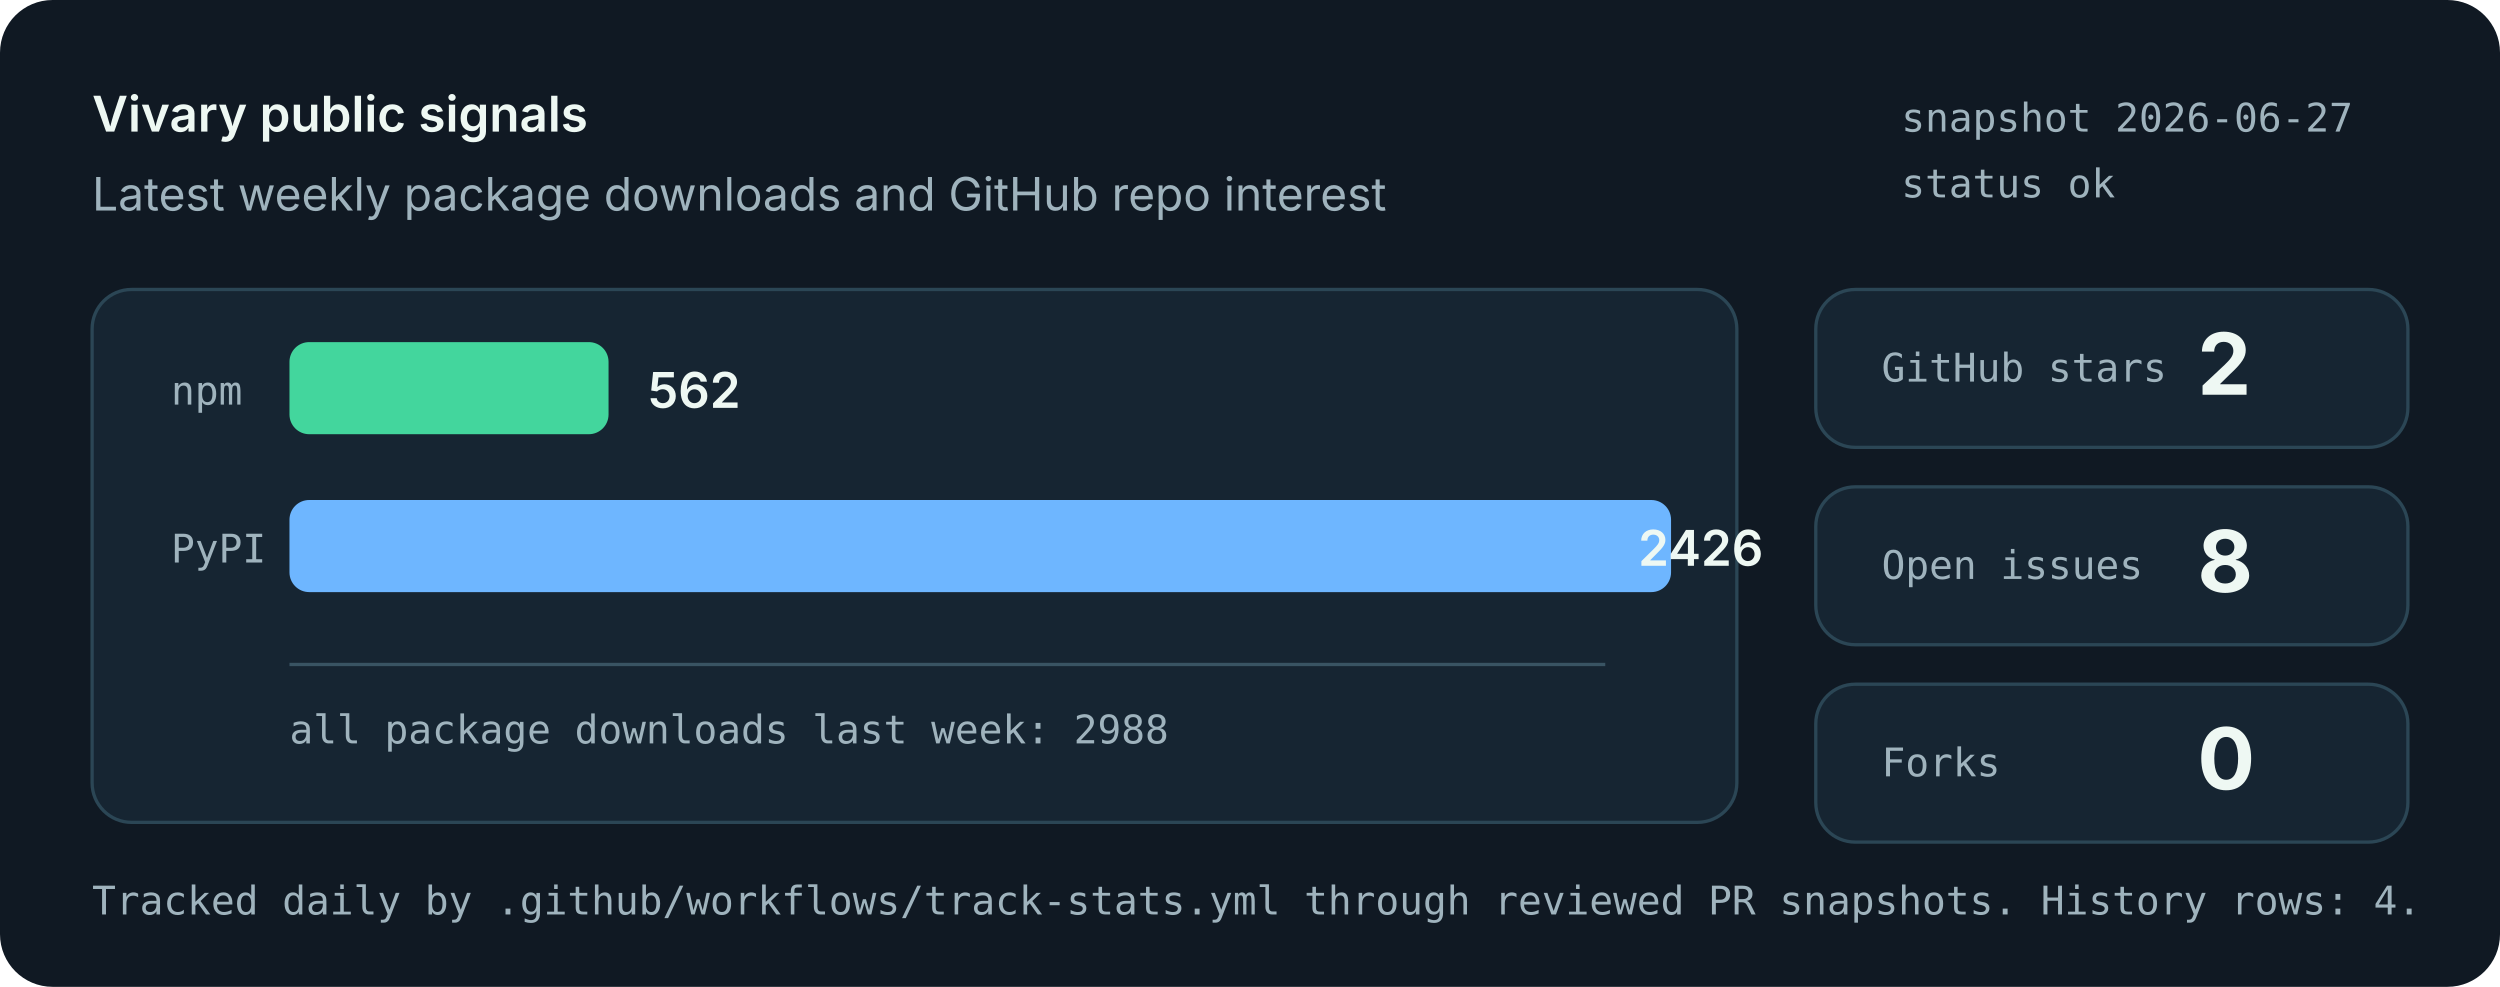
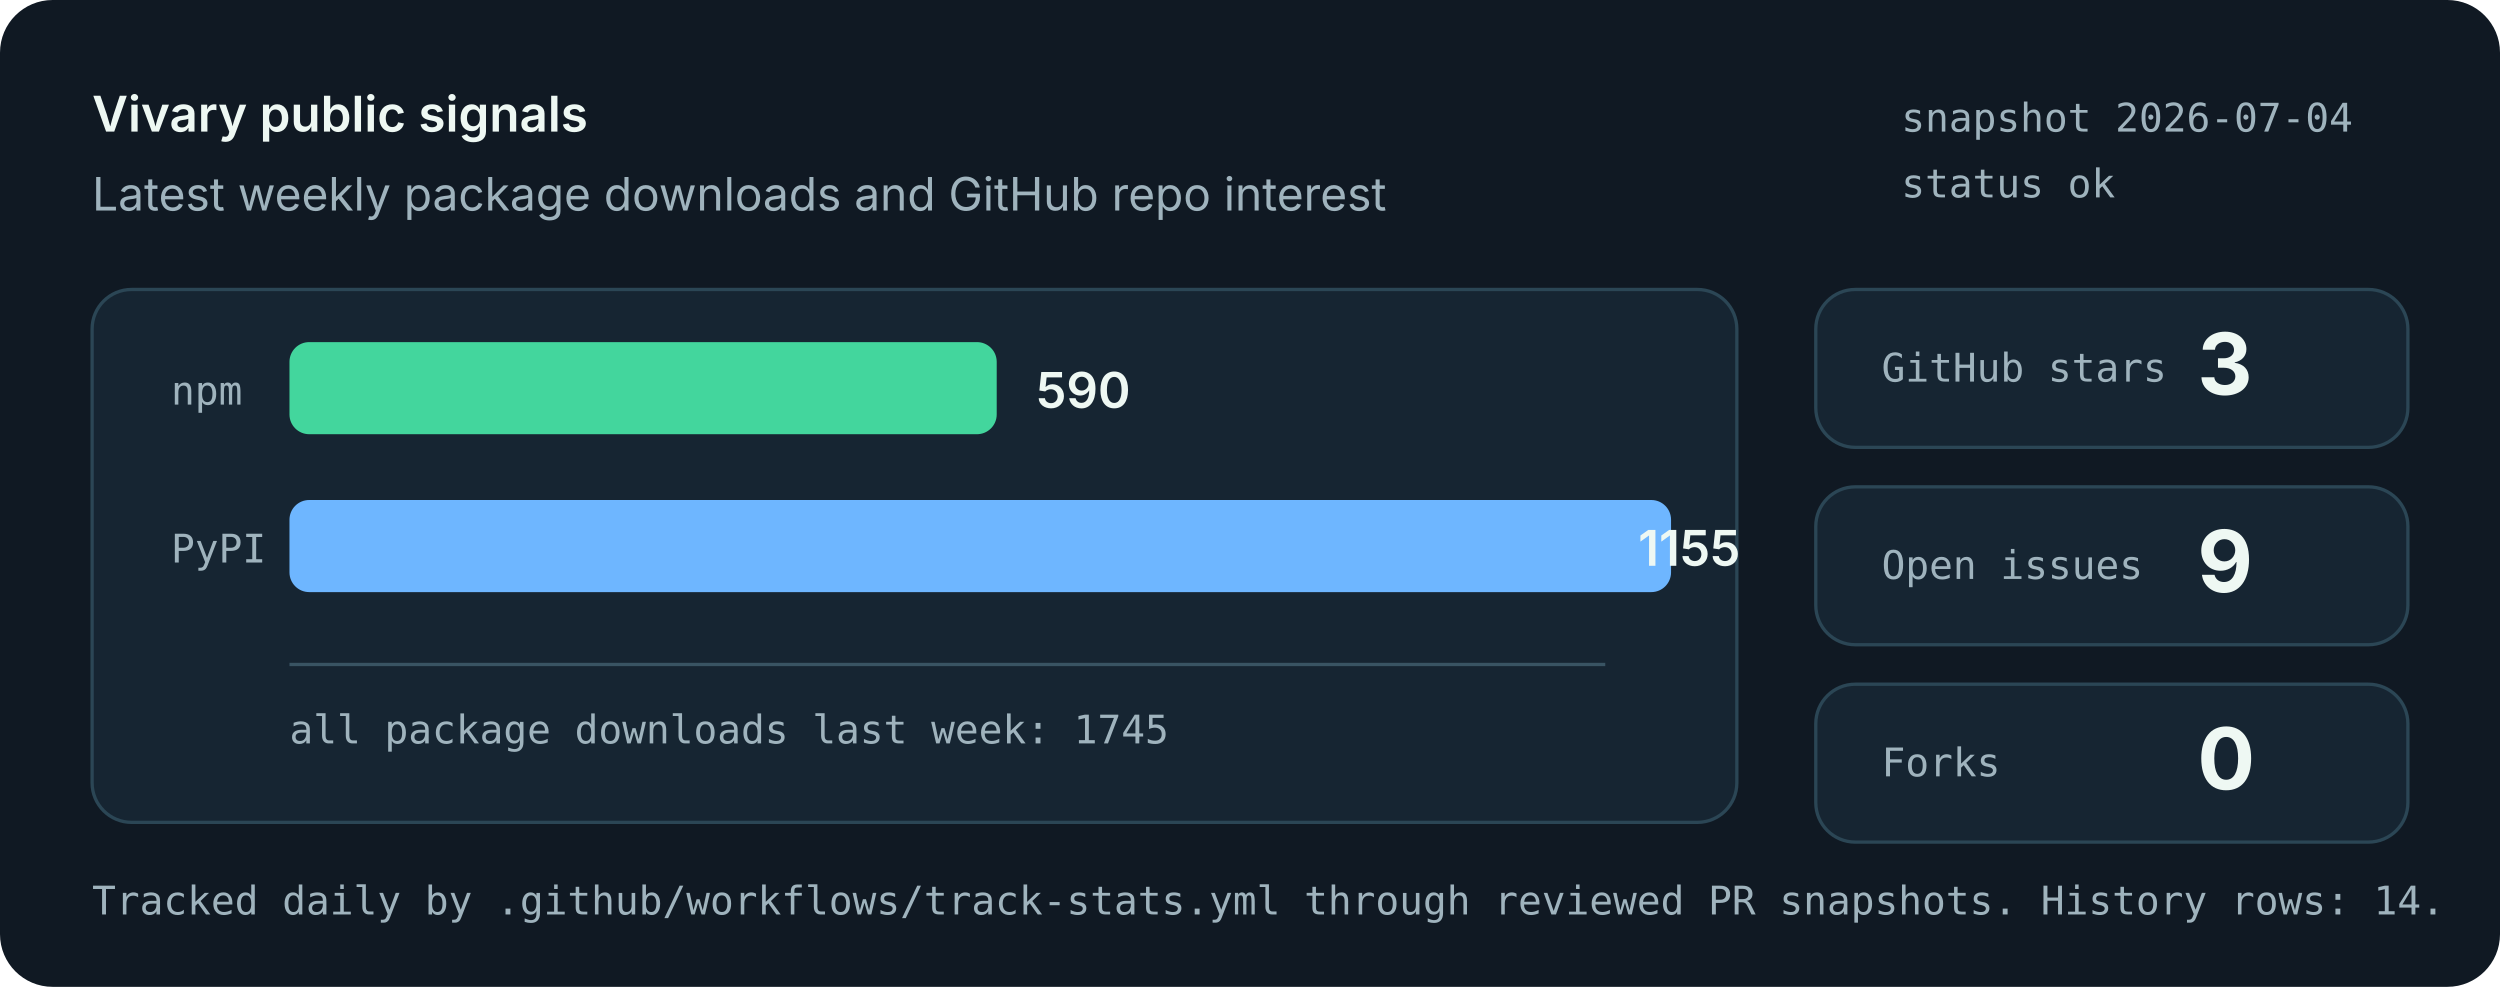
<svg xmlns="http://www.w3.org/2000/svg" role="img" aria-labelledby="title desc" viewBox="0 0 760 300">
  <style>
    .bg { fill: #101923; }
    .panel { fill: #162532; stroke: #2b4655; stroke-width: 1; }
    .muted { fill: #9fb3bd; font: 14px system-ui, -apple-system, Segoe UI, sans-serif; }
    .small { fill: #9fb3bd; font: 12px ui-monospace, SFMono-Regular, Menlo, monospace; }
    .label { fill: #eef8f3; font: 600 15px system-ui, -apple-system, Segoe UI, sans-serif; }
    .value { fill: #eef8f3; font: 700 26px system-ui, -apple-system, Segoe UI, sans-serif; }
    .bar-npm { fill: #43d69d; }
    .bar-pypi { fill: #6eb6ff; }
    .axis { stroke: #395463; stroke-width: 1; }
  </style>
  <rect class="bg" width="760" height="300" rx="16" />
  <text x="28" y="40" class="label">Vivary public signals</text>
  <text x="28" y="64" class="muted">Latest weekly package downloads and GitHub repo interest</text>
-   <text x="578" y="40" class="small">snapshot 2026-06-27</text>
+   <text x="578" y="40" class="small">snapshot 2026-07-04</text>
  <text x="578" y="60" class="small">status ok</text>
  <rect class="panel" x="28" y="88" width="500" height="162" rx="12" />
  <line class="axis" x1="88" y1="202" x2="488" y2="202" />
  <text x="52" y="123" class="small">npm</text>
-   <rect class="bar-npm" x="88" y="104" width="97" height="28" rx="6" />
-   <text x="197" y="124" class="label">562</text>
+   <rect class="bar-npm" x="88" y="104" width="215" height="28" rx="6" />
+   <text x="315" y="124" class="label">590</text>
  <text x="52" y="171" class="small">PyPI</text>
  <rect class="bar-pypi" x="88" y="152" width="420" height="28" rx="6" />
-   <text x="498" y="172" class="label">2426</text>
-   <text x="88" y="226" class="small">all package downloads last week: 2988</text>
+   <text x="498" y="172" class="label">1155</text>
+   <text x="88" y="226" class="small">all package downloads last week: 1745</text>
  <rect class="panel" x="552" y="88" width="180" height="48" rx="12" />
  <text x="572" y="116" class="small">GitHub stars</text>
-   <text x="668" y="120" class="value">2</text>
+   <text x="668" y="120" class="value">3</text>
  <rect class="panel" x="552" y="148" width="180" height="48" rx="12" />
  <text x="572" y="176" class="small">Open issues</text>
-   <text x="668" y="180" class="value">8</text>
+   <text x="668" y="180" class="value">9</text>
  <rect class="panel" x="552" y="208" width="180" height="48" rx="12" />
  <text x="572" y="236" class="small">Forks</text>
  <text x="668" y="240" class="value">0</text>
-   <text x="28" y="278" class="small">Tracked daily by .github/workflows/track-stats.yml through reviewed PR snapshots. History rows: 4.</text>
+   <text x="28" y="278" class="small">Tracked daily by .github/workflows/track-stats.yml through reviewed PR snapshots. History rows: 14.</text>
</svg>
